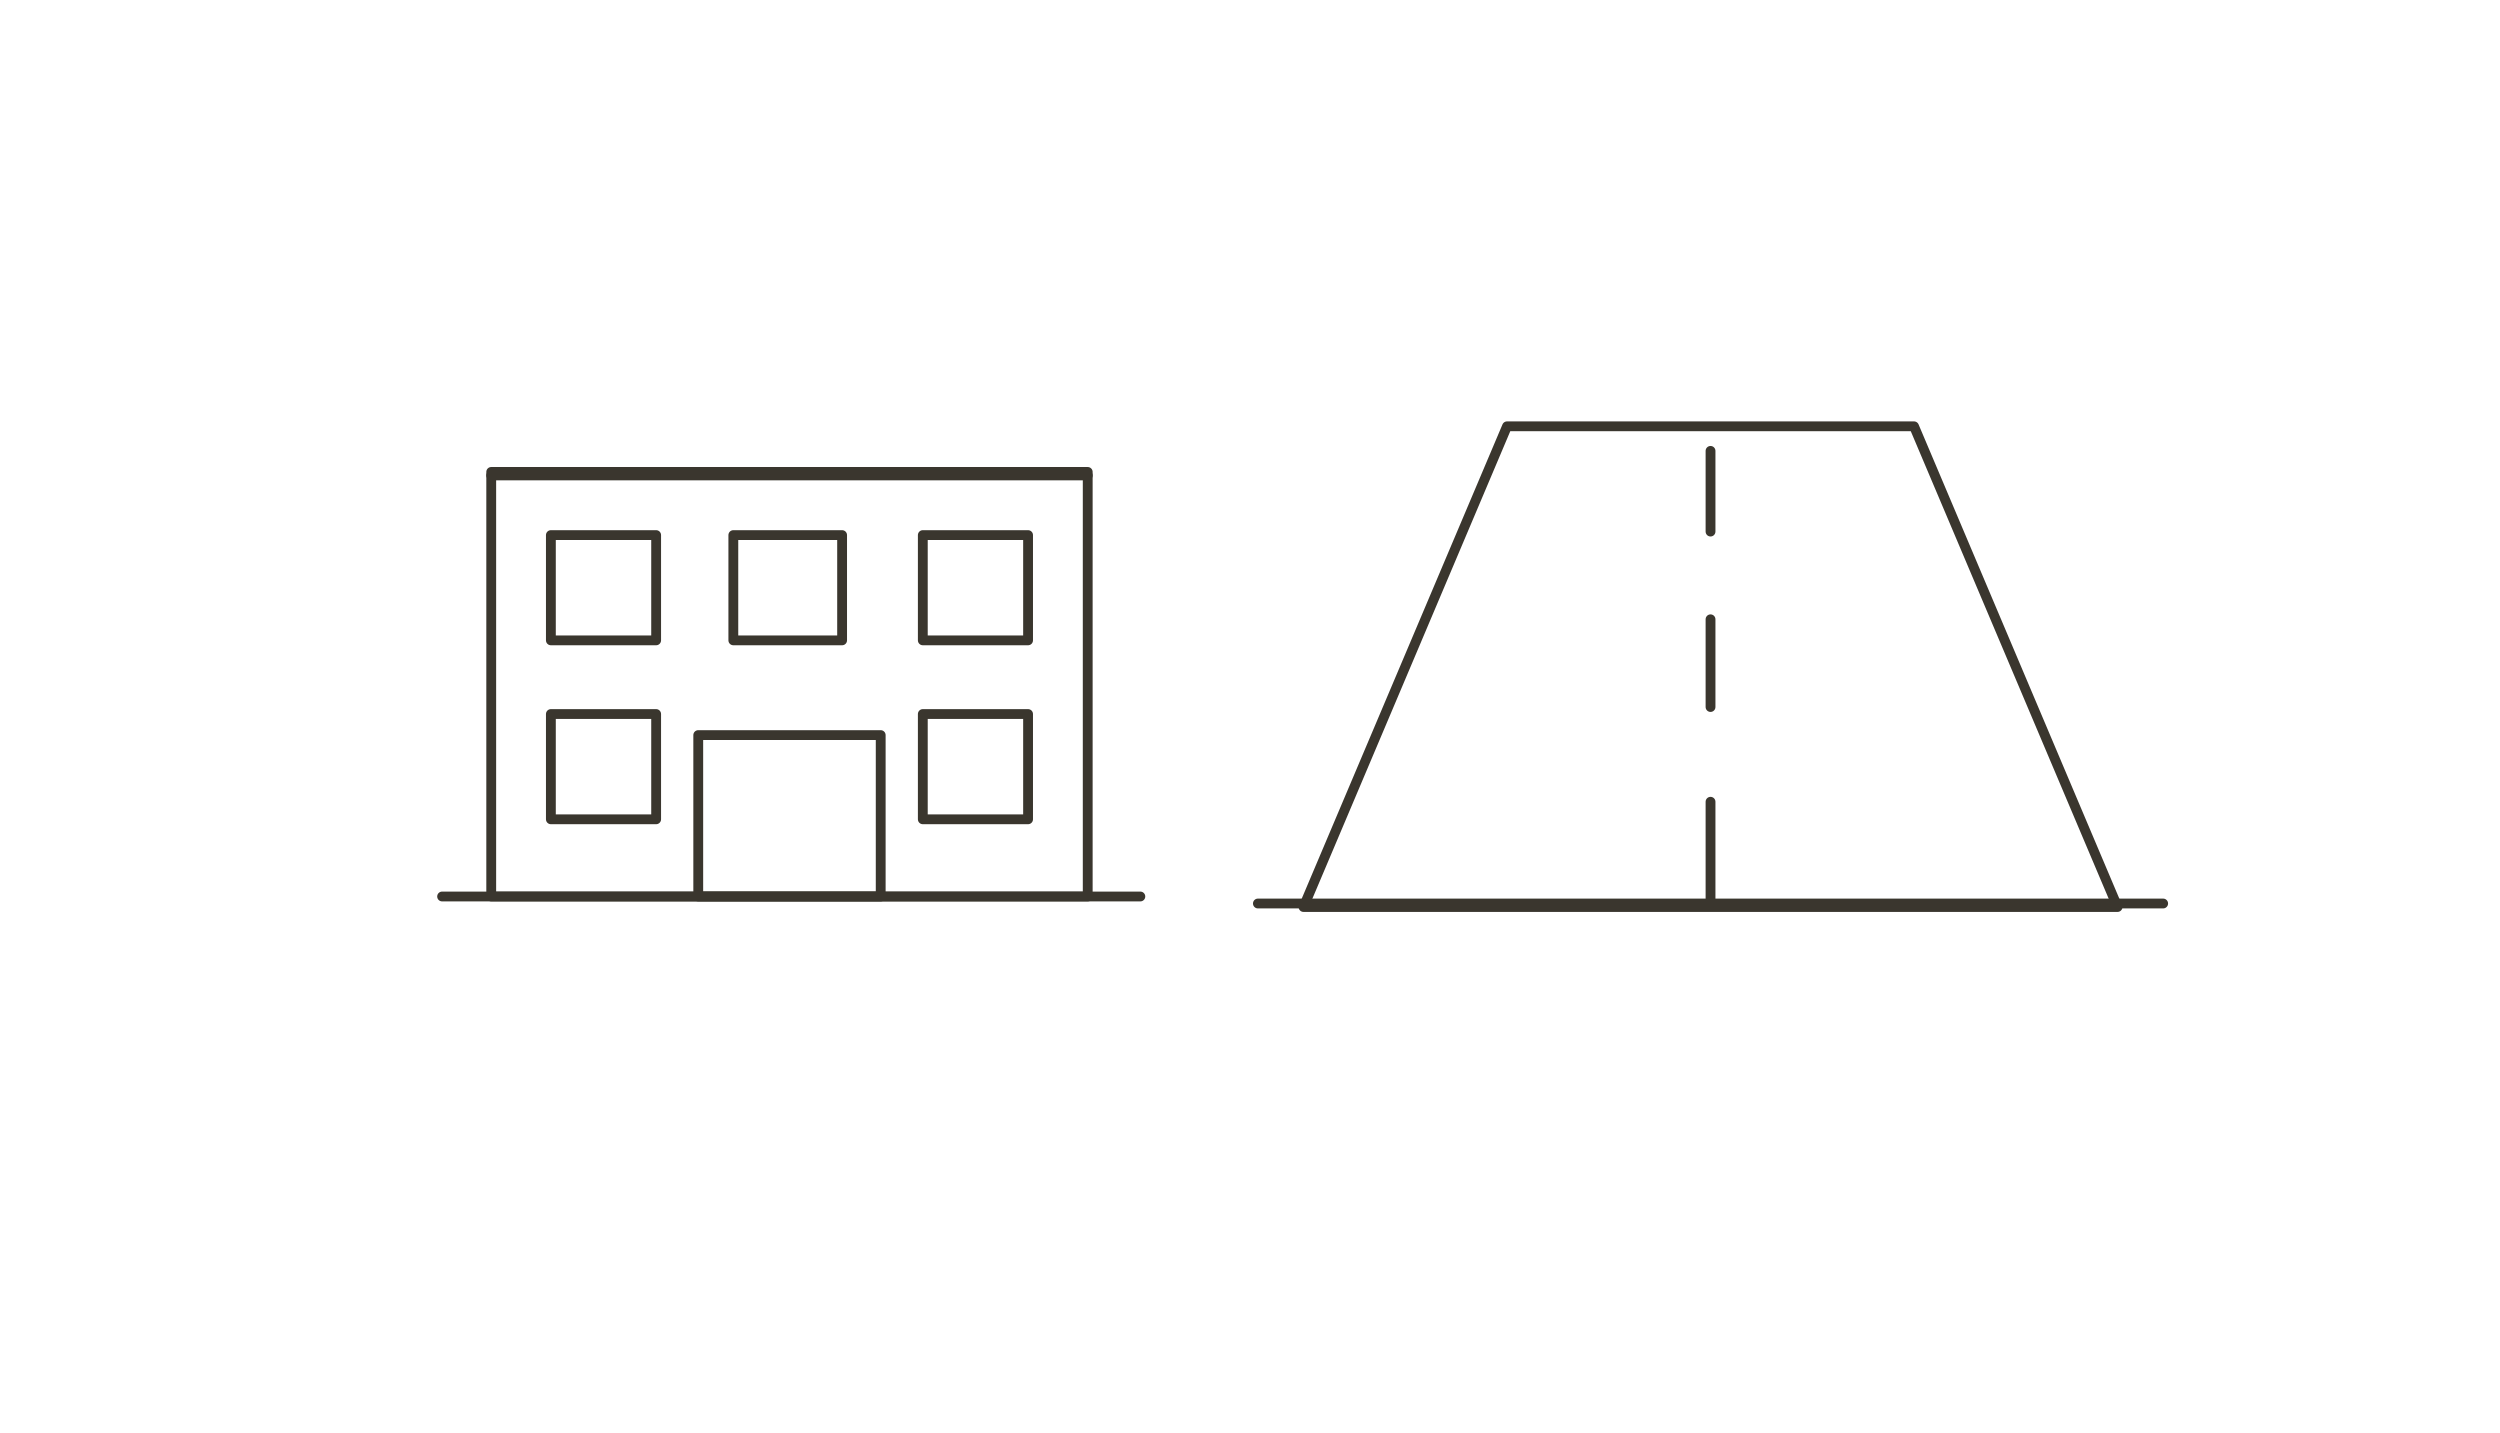
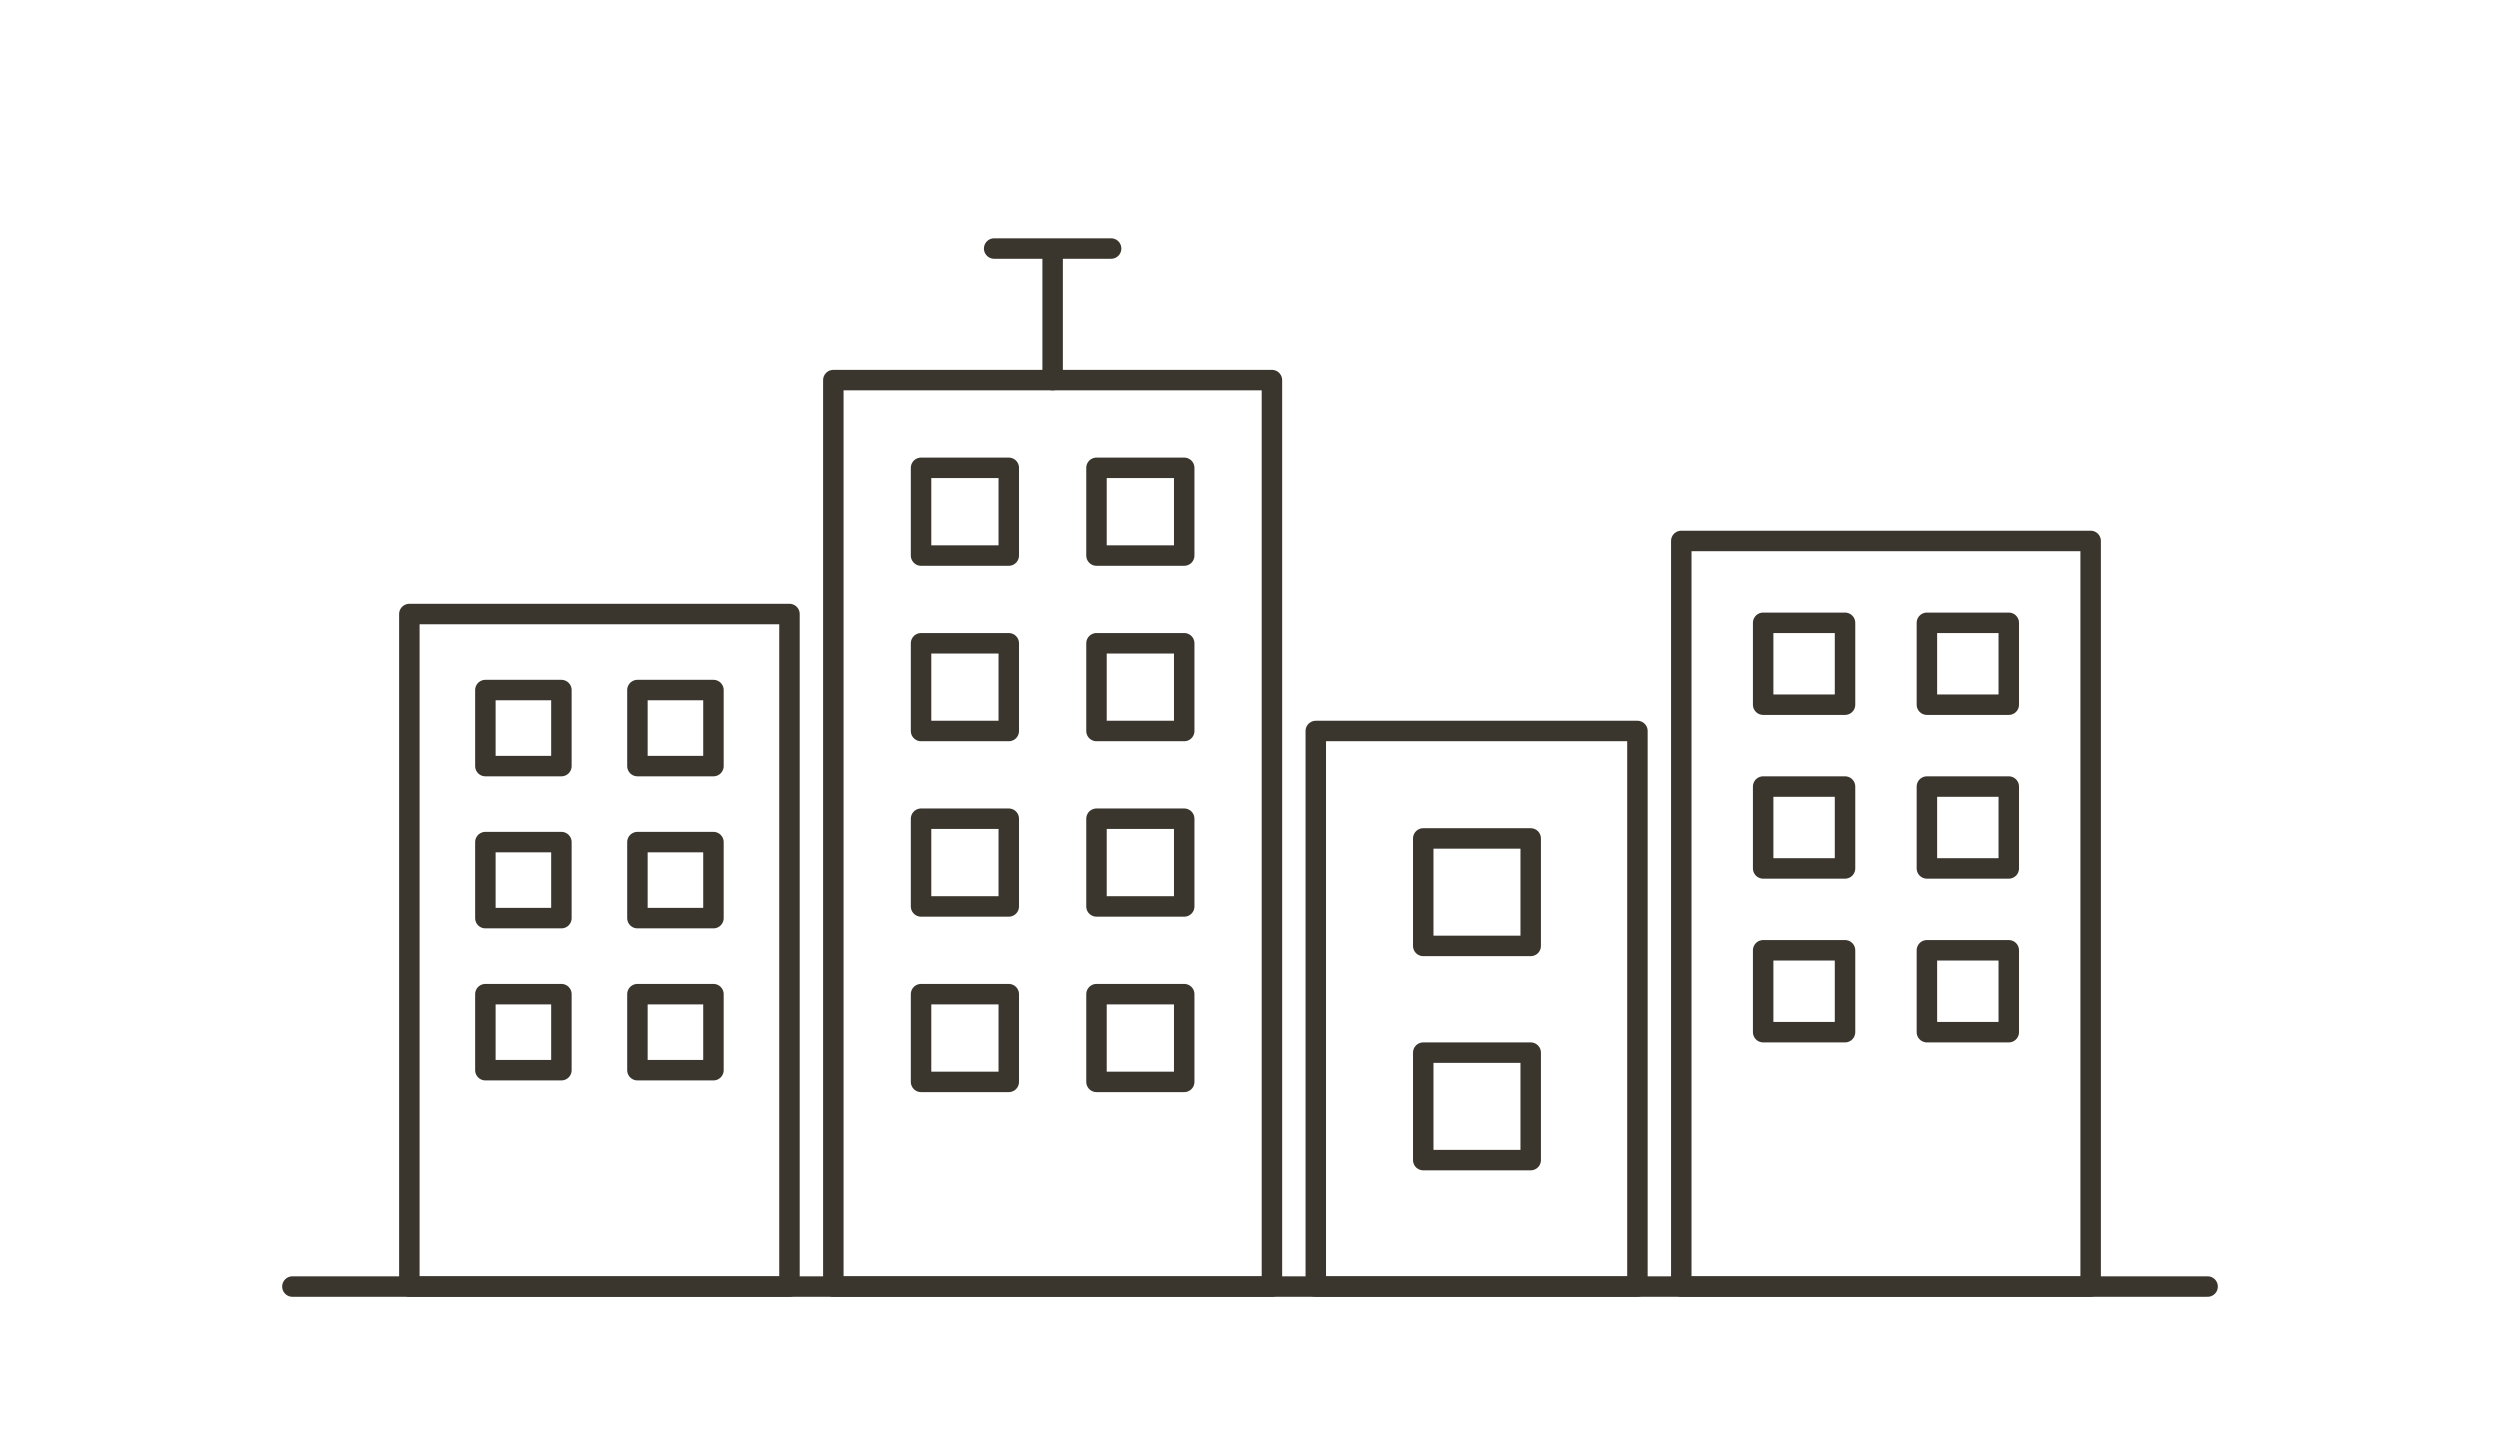
<svg xmlns="http://www.w3.org/2000/svg" width="342" height="196" viewBox="0 0 342 196" fill="none" stroke="#3A362E" stroke-width="2.8" stroke-linecap="round" stroke-linejoin="round">
-   <g transform="translate(108 90) scale(0.48) translate(-171 -89)" fill="none">
-     <g fill="none">
-       <path d="M86 36h170v121H86Z" fill="none" />
-       <path d="M145 111h52v46h-52Z" fill="none" />
-       <path d="M103 54h30v30h-30Zm52 0h31v30h-31Zm54 0h30v30h-30Zm-106 51h30v30h-30Zm106 0h30v30h-30Z" fill="none" />
-       <path d="M72 157h199M86 37h170" fill="none" />
-     </g>
-   </g>
-   <g transform="translate(234 90) scale(0.48) translate(-171 -89)" fill="none">
-     <g fill="none">
-       <path d="M113 23h116l58 137H55Z" fill="none" />
-       <path d="M171 30v23m0 25v25m0 27v28" fill="none" />
-       <path d="M42 159h258" fill="none" />
-     </g>
+   <g fill="none">
+     <rect x="56" y="84" width="52" height="92" />
+     <rect x="66.4" y="94.4" width="10.4" height="10.4" />
+     <rect x="87.2" y="94.4" width="10.4" height="10.4" />
+     <rect x="66.4" y="115.2" width="10.4" height="10.4" />
+     <rect x="87.2" y="115.2" width="10.4" height="10.4" />
+     <rect x="66.4" y="136" width="10.4" height="10.4" />
+     <rect x="87.2" y="136" width="10.4" height="10.4" />
+     <rect x="114" y="52" width="60" height="124" />
+     <rect x="126" y="64" width="12" height="12" />
+     <rect x="150" y="64" width="12" height="12" />
+     <rect x="126" y="88" width="12" height="12" />
+     <rect x="150" y="88" width="12" height="12" />
+     <rect x="126" y="112" width="12" height="12" />
+     <rect x="150" y="112" width="12" height="12" />
+     <rect x="126" y="136" width="12" height="12" />
+     <rect x="150" y="136" width="12" height="12" />
+     <rect x="180" y="100" width="44" height="76" />
+     <rect x="194.7" y="114.7" width="14.7" height="14.7" />
+     <rect x="194.7" y="144" width="14.7" height="14.7" />
+     <rect x="230" y="74" width="56" height="102" />
+     <rect x="241.2" y="85.2" width="11.2" height="11.2" />
+     <rect x="263.6" y="85.2" width="11.2" height="11.2" />
+     <rect x="241.2" y="107.6" width="11.2" height="11.2" />
+     <rect x="263.6" y="107.6" width="11.2" height="11.2" />
+     <rect x="241.2" y="130" width="11.2" height="11.2" />
+     <rect x="263.6" y="130" width="11.2" height="11.2" />
+     <path d="M144 52V34M136 34h16M40 176h262" />
  </g>
</svg>
